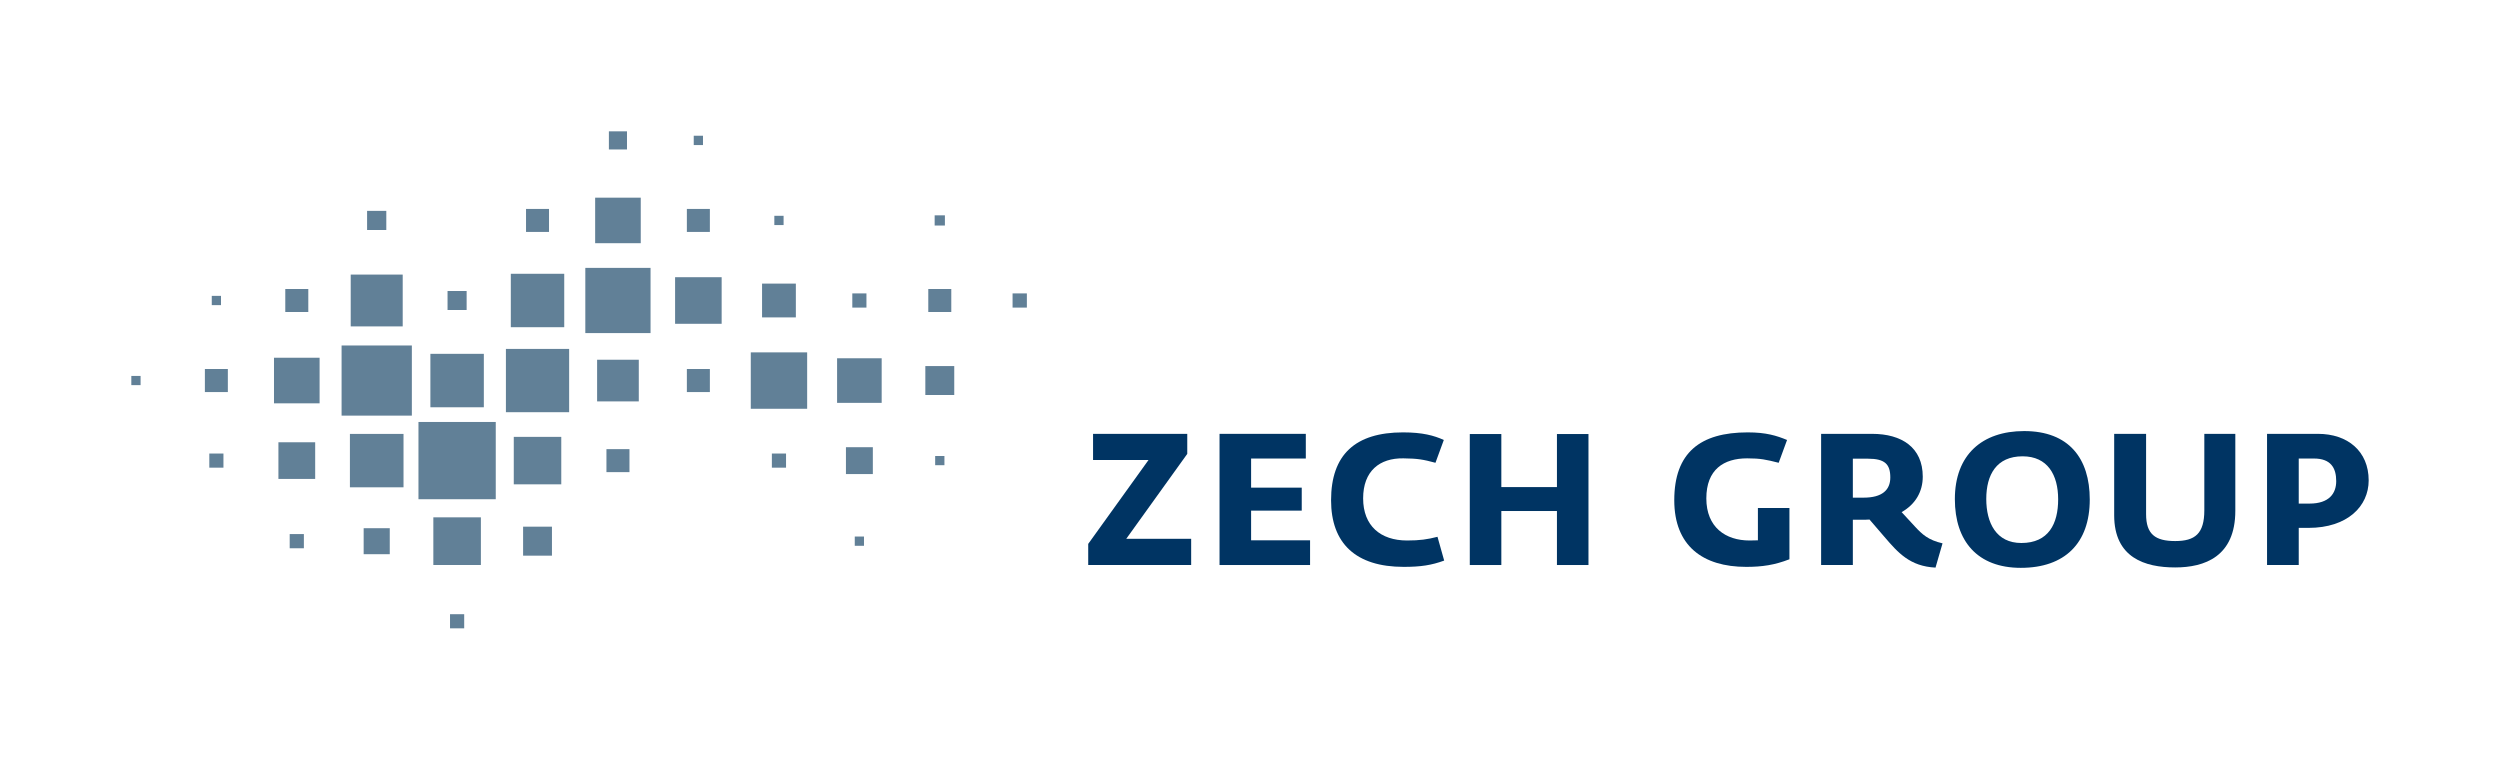
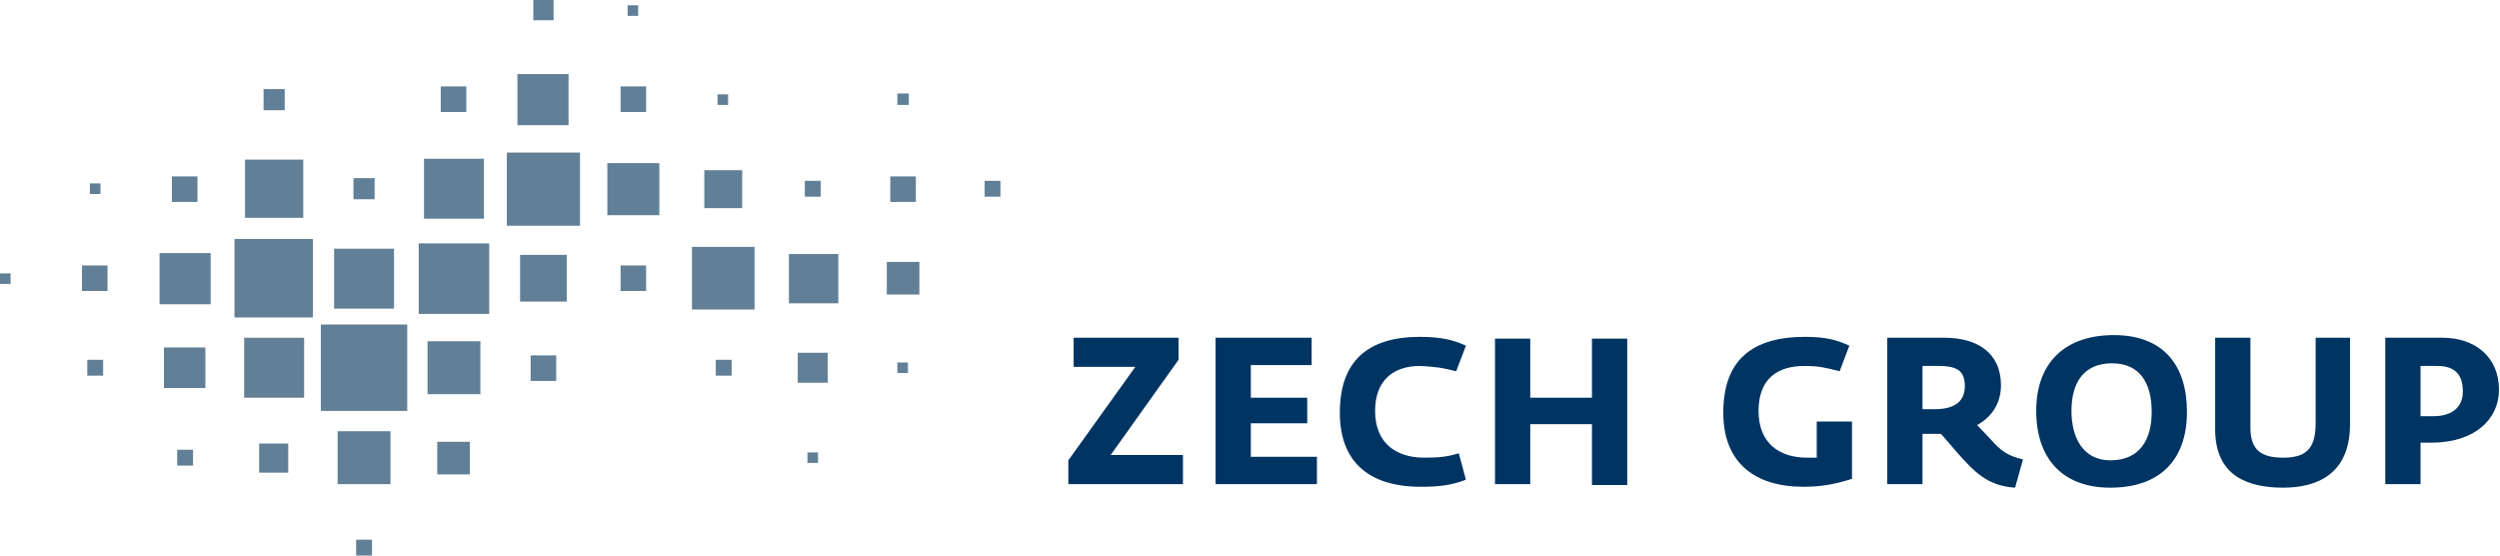
- <svg xmlns="http://www.w3.org/2000/svg" version="1.0" id="Ebene_1" x="0px" y="0px" width="316.741px" height="96.248px" viewBox="0 0 316.741 96.248" enable-background="new 0 0 316.741 96.248" xml:space="preserve">
+ <svg xmlns="http://www.w3.org/2000/svg" version="1.1" id="Ebene_1" x="0px" y="0px" viewBox="0 0 283.5 63" style="enable-background:new 0 0 283.5 63;" xml:space="preserve">
+   <style type="text/css">
+ 	.st0{fill:#003463;}
+ 	.st1{fill:#618097;}
+ </style>
  <g>
    <g>
      <g>
        <g>
-           <path fill="#003463" d="M137.873,71.586v-2.677l7.64-10.627h-7.027v-3.315h11.936v2.537l-7.731,10.762h8.225v3.32H137.873z" />
-           <path fill="#003463" d="M154.511,71.586V54.967h10.93v3.127h-6.931v3.689h6.415v2.912h-6.415v3.76h7.471v3.131H154.511z" />
-           <path fill="#003463" d="M177.848,71.821c-6.083,0-9.206-2.982-9.206-8.442c0-5.782,3.074-8.598,9.116-8.598      c2.47,0,3.923,0.396,5.168,0.962l-1.058,2.89c-1.574-0.422-2.232-0.539-4.066-0.562c-3.006-0.047-5.098,1.598-5.098,5.074      c0,3.479,2.208,5.334,5.569,5.334c1.622,0,2.585-0.142,3.852-0.469l0.847,3.013C181.373,71.611,179.989,71.821,177.848,71.821z" />
-           <path fill="#003463" d="M197.259,71.586v-6.842h-7.045v6.842h-3.997V54.99h3.997v6.722h7.045V54.99h3.995v16.596H197.259z" />
-           <path fill="#003463" d="M221.239,71.821c-5.518,0-9.115-2.678-9.115-8.442c0-6.015,3.268-8.598,9.304-8.598      c2.35,0,3.666,0.419,4.986,0.962l-1.061,2.89c-1.576-0.399-2.305-0.562-3.994-0.562c-2.963,0-5.173,1.407-5.173,5.074      c0,3.666,2.444,5.334,5.476,5.334c0.377,0,0.733-0.023,1.058-0.023v-4.091h3.995v6.492      C224.838,71.586,223.26,71.821,221.239,71.821z" />
-           <path fill="#003463" d="M245.223,71.914c-3.242-0.164-4.742-1.875-6.48-3.904l-1.883-2.187      c-0.281,0.025-0.585,0.025-0.892,0.025h-1.219v5.737h-4.02V54.967h6.462c3.737,0,6.416,1.717,6.416,5.429      c0,1.855-0.893,3.479-2.679,4.488l1.693,1.833c0.913,0.987,1.682,1.707,3.49,2.122L245.223,71.914z M236.676,58.115h-1.927      v4.936h1.361c2.376,0,3.385-0.987,3.385-2.561C239.495,58.823,238.812,58.115,236.676,58.115z" />
-           <path fill="#003463" d="M256.03,71.944c-5.483,0-8.356-3.372-8.356-8.706c0-5.616,3.449-8.623,8.779-8.623      c5.683,0,8.312,3.479,8.312,8.671C264.767,68.815,261.606,71.944,256.03,71.944z M256.255,57.813      c-3.318,0-4.602,2.347-4.602,5.401c0,3.031,1.262,5.582,4.445,5.582c3.447,0,4.663-2.433,4.663-5.533      C260.762,60.16,259.417,57.813,256.255,57.813z" />
-           <path fill="#003463" d="M275.59,71.893c-3.833,0-7.731-1.225-7.731-6.61V54.967h4.043v10.176c0,2.538,1.152,3.406,3.688,3.406      c2.519,0,3.69-0.938,3.69-3.898v-9.684h3.927v9.752C283.206,70.532,279.303,71.893,275.59,71.893z" />
-           <path fill="#003463" d="M292.471,66.881h-1.229v4.705h-4.016V54.967h6.462c3.735,0,6.414,2.186,6.414,5.898      C300.102,64.134,297.424,66.881,292.471,66.881z M293.171,58.094h-1.929v5.709h1.365c2.491,0,3.383-1.292,3.383-2.843      C295.99,59.29,295.311,58.094,293.171,58.094z" />
+           <path class="st0" d="M121.2,54.9v-2.7l7.6-10.6h-7v-3.3h11.9v2.5l-7.7,10.8h8.2v3.3H121.2z" />
+           <path class="st0" d="M137.9,54.9V38.3h10.9v3.1h-6.9v3.7h6.4v2.9h-6.4v3.8h7.5v3.1H137.9z" />
+           <path class="st0" d="M161.2,55.2c-6.1,0-9.2-3-9.2-8.4c0-5.8,3.1-8.6,9.1-8.6c2.5,0,3.9,0.4,5.2,1l-1.1,2.9      c-1.6-0.4-2.2-0.5-4.1-0.6c-3,0-5.1,1.6-5.1,5.1c0,3.5,2.2,5.3,5.6,5.3c1.6,0,2.6-0.1,3.9-0.5l0.8,3      C164.7,55,163.4,55.2,161.2,55.2z" />
+           <path class="st0" d="M180.6,54.9v-6.8h-7v6.8h-4V38.4h4v6.7h7v-6.7h4v16.6H180.6z" />
+           <path class="st0" d="M204.6,55.2c-5.5,0-9.1-2.7-9.1-8.4c0-6,3.3-8.6,9.3-8.6c2.4,0,3.7,0.4,5,1l-1.1,2.9      c-1.6-0.4-2.3-0.6-4-0.6c-3,0-5.2,1.4-5.2,5.1c0,3.7,2.4,5.3,5.5,5.3c0.4,0,0.7,0,1.1,0v-4.1h4v6.5      C208.2,54.9,206.6,55.2,204.6,55.2z" />
+           <path class="st0" d="M228.6,55.3c-3.2-0.2-4.7-1.9-6.5-3.9l-1.9-2.2c-0.3,0-0.6,0-0.9,0h-1.2v5.7h-4V38.3h6.5      c3.7,0,6.4,1.7,6.4,5.4c0,1.9-0.9,3.5-2.7,4.5l1.7,1.8c0.9,1,1.7,1.7,3.5,2.1L228.6,55.3z M220,41.5h-1.9v4.9h1.4      c2.4,0,3.4-1,3.4-2.6C222.9,42.2,222.2,41.5,220,41.5z" />
+           <path class="st0" d="M239.4,55.3c-5.5,0-8.4-3.4-8.4-8.7c0-5.6,3.4-8.6,8.8-8.6c5.7,0,8.3,3.5,8.3,8.7      C248.1,52.2,245,55.3,239.4,55.3z M239.6,41.2c-3.3,0-4.6,2.3-4.6,5.4c0,3,1.3,5.6,4.4,5.6c3.4,0,4.7-2.4,4.7-5.5      C244.1,43.5,242.8,41.2,239.6,41.2z" />
+           <path class="st0" d="M259,55.3c-3.8,0-7.7-1.2-7.7-6.6V38.3h4v10.2c0,2.5,1.2,3.4,3.7,3.4c2.5,0,3.7-0.9,3.7-3.9v-9.7h3.9v9.8      C266.6,53.9,262.7,55.3,259,55.3z" />
+           <path class="st0" d="M275.8,50.2h-1.2v4.7h-4V38.3h6.5c3.7,0,6.4,2.2,6.4,5.9C283.5,47.5,280.8,50.2,275.8,50.2z M276.5,41.5      h-1.9v5.7h1.4c2.5,0,3.4-1.3,3.4-2.8C279.4,42.7,278.7,41.5,276.5,41.5z" />
        </g>
      </g>
    </g>
    <g>
      <g>
-         <path fill="#618097" d="M48.944,26.72c0,1.056,0,1.362,0,2.416c-1.06,0-1.373,0-2.435,0c0-1.054,0-1.36,0-2.416     C47.572,26.72,47.885,26.72,48.944,26.72z" />
-         <path fill="#618097" d="M69.559,26.473c0,1.185,0,1.727,0,2.912c-1.188,0-1.726,0-2.913,0c0-1.186,0-1.727,0-2.912     C67.834,26.473,68.371,26.473,69.559,26.473z" />
-         <path fill="#618097" d="M81.181,25.042c0,0.785,0,4.984,0,5.772c-0.788,0-4.993,0-5.778,0c0-0.788,0-4.988,0-5.772     C76.188,25.042,80.394,25.042,81.181,25.042z" />
-         <path fill="#618097" d="M79.438,16.638c0,1.015,0,1.279,0,2.296c-1.015,0-1.277,0-2.294,0c0-1.017,0-1.281,0-2.296     C78.161,16.638,78.422,16.638,79.438,16.638z" />
-         <path fill="#618097" d="M89.938,26.473c0,1.185,0,1.727,0,2.912c-1.188,0-1.727,0-2.915,0c0-1.186,0-1.727,0-2.912     C88.211,26.473,88.75,26.473,89.938,26.473z" />
-         <path fill="#618097" d="M89.066,17.199c0,0.57,0,0.604,0,1.177c-0.569,0-0.604,0-1.172,0c0-0.573,0-0.607,0-1.177     C88.463,17.199,88.497,17.199,89.066,17.199z" />
-         <rect x="44.434" y="34.788" fill="#618097" width="6.587" height="6.566" />
-         <path fill="#618097" d="M59.121,36.865c0,1.052,0,1.359,0,2.415c-1.053,0-1.36,0-2.419,0c0-1.056,0-1.363,0-2.415     C57.761,36.865,58.068,36.865,59.121,36.865z" />
-         <rect x="64.718" y="34.687" fill="#618097" width="6.769" height="6.769" />
-         <rect x="74.158" y="33.94" fill="#618097" width="8.264" height="8.261" />
-         <path fill="#618097" d="M91.431,35.121c0,0.711,0,5.189,0,5.9c-0.712,0-5.189,0-5.9,0c0-0.712,0-5.189,0-5.9     C86.241,35.121,90.719,35.121,91.431,35.121z" />
-         <rect x="43.277" y="43.771" fill="#618097" width="8.903" height="8.887" />
-         <rect x="54.529" y="44.829" fill="#618097" width="6.772" height="6.771" />
-         <rect x="64.097" y="44.206" fill="#618097" width="8.011" height="8.018" />
-         <path fill="#618097" d="M80.933,45.577c0,1.034,0,4.243,0,5.277c-1.036,0-4.245,0-5.282,0c0-1.034,0-4.243,0-5.277     C76.688,45.577,79.896,45.577,80.933,45.577z" />
-         <path fill="#618097" d="M89.938,46.755c0,1.188,0,1.729,0,2.92c-1.188,0-1.727,0-2.915,0c0-1.191,0-1.732,0-2.92     C88.211,46.755,88.75,46.755,89.938,46.755z" />
-         <rect x="44.333" y="54.975" fill="#618097" width="6.791" height="6.765" />
-         <path fill="#618097" d="M71.112,55.349c0,0.625,0,5.389,0,6.018c-0.624,0-5.393,0-6.019,0c0-0.629,0-5.393,0-6.018     C65.719,55.349,70.488,55.349,71.112,55.349z" />
-         <path fill="#618097" d="M79.752,56.902c0,1.186,0,1.724,0,2.912c-1.192,0-1.73,0-2.918,0c0-1.188,0-1.726,0-2.912     C78.021,56.902,78.56,56.902,79.752,56.902z" />
-         <path fill="#618097" d="M49.382,66.917c0,1.258,0,2.039,0,3.294c-1.262,0-2.047,0-3.308,0c0-1.255,0-2.036,0-3.294     C47.335,66.917,48.12,66.917,49.382,66.917z" />
-         <path fill="#618097" d="M60.927,65.548c0,0.629,0,5.402,0,6.032c-0.628,0-5.398,0-6.025,0c0-0.63,0-5.403,0-6.032     C55.528,65.548,60.298,65.548,60.927,65.548z" />
-         <path fill="#618097" d="M69.931,66.73c0,1.297,0,2.374,0,3.669c-1.295,0-2.364,0-3.657,0c0-1.295,0-2.372,0-3.669     C67.567,66.73,68.636,66.73,69.931,66.73z" />
-         <path fill="#618097" d="M58.812,77.813c0,0.832,0,0.962,0,1.797c-0.834,0-0.961,0-1.796,0c0-0.835,0-0.965,0-1.797     C57.851,77.813,57.978,77.813,58.812,77.813z" />
-         <path fill="#618097" d="M28,37.485c0,0.57,0,0.604,0,1.172c-0.567,0-0.603,0-1.17,0c0-0.568,0-0.603,0-1.172     C27.396,37.485,27.432,37.485,28,37.485z" />
-         <path fill="#618097" d="M39.061,36.615c0,1.186,0,1.73,0,2.914c-1.188,0-1.727,0-2.917,0c0-1.183,0-1.728,0-2.914     C37.334,36.615,37.874,36.615,39.061,36.615z" />
-         <path fill="#618097" d="M17.812,47.627c0,0.57,0,0.602,0,1.172c-0.57,0-0.603,0-1.174,0c0-0.57,0-0.603,0-1.172     C17.209,47.627,17.243,47.627,17.812,47.627z" />
-         <path fill="#618097" d="M28.868,46.755c0,1.188,0,1.729,0,2.92c-1.184,0-1.724,0-2.91,0c0-1.191,0-1.732,0-2.92     C27.144,46.755,27.684,46.755,28.868,46.755z" />
-         <path fill="#618097" d="M40.492,45.326c0,0.786,0,4.994,0,5.776c-0.788,0-4.992,0-5.778,0c0-0.782,0-4.99,0-5.776     C35.5,45.326,39.704,45.326,40.492,45.326z" />
-         <path fill="#618097" d="M28.31,57.462c0,0.831,0,0.958,0,1.789c-0.834,0-0.959,0-1.792,0c0-0.831,0-0.958,0-1.789     C27.351,57.462,27.476,57.462,28.31,57.462z" />
-         <path fill="#618097" d="M39.932,56.032c0,1.223,0,3.422,0,4.648c-1.228,0-3.429,0-4.658,0c0-1.226,0-3.426,0-4.648     C36.502,56.032,38.704,56.032,39.932,56.032z" />
-         <path fill="#618097" d="M38.501,67.663c0,0.831,0,0.96,0,1.803c-0.835,0-0.961,0-1.798,0c0-0.843,0-0.972,0-1.803     C37.54,67.663,37.666,67.663,38.501,67.663z" />
-         <path fill="#618097" d="M130.101,37.176c0,0.833,0,0.96,0,1.794c-0.842,0-0.972,0-1.812,0c0-0.834,0-0.961,0-1.794     C129.129,37.176,129.259,37.176,130.101,37.176z" />
-         <path fill="#618097" d="M99.278,27.343c0,0.567,0,0.604,0,1.172c-0.568,0-0.604,0-1.173,0c0-0.568,0-0.604,0-1.172     C98.674,27.343,98.71,27.343,99.278,27.343z" />
-         <path fill="#618097" d="M119.716,27.282c0,0.624,0,0.671,0,1.294c-0.622,0-0.672,0-1.299,0c0-0.623,0-0.67,0-1.294     C119.044,27.282,119.094,27.282,119.716,27.282z" />
-         <path fill="#618097" d="M100.832,35.931c0,1.284,0,2.999,0,4.281c-1.282,0-2.998,0-4.282,0c0-1.283,0-2.998,0-4.281     C97.834,35.931,99.55,35.931,100.832,35.931z" />
-         <path fill="#618097" d="M109.776,37.176c0,0.833,0,0.96,0,1.794c-0.832,0-0.958,0-1.792,0c0-0.834,0-0.961,0-1.794     C108.817,37.176,108.944,37.176,109.776,37.176z" />
-         <path fill="#618097" d="M120.525,36.615c0,1.186,0,1.73,0,2.914c-1.188,0-1.729,0-2.915,0c0-1.183,0-1.728,0-2.914     C118.796,36.615,119.338,36.615,120.525,36.615z" />
-         <rect x="95.121" y="44.644" fill="#618097" width="7.143" height="7.146" />
-         <path fill="#618097" d="M111.705,45.391c0,0.854,0,4.793,0,5.649c-0.858,0-4.791,0-5.649,0c0-0.857,0-4.795,0-5.649     C106.914,45.391,110.847,45.391,111.705,45.391z" />
-         <path fill="#618097" d="M120.9,46.382c0,1.296,0,2.37,0,3.663c-1.296,0-2.368,0-3.664,0c0-1.293,0-2.367,0-3.663     C118.532,46.382,119.604,46.382,120.9,46.382z" />
-         <path fill="#618097" d="M99.589,57.462c0,0.831,0,0.958,0,1.789c-0.834,0-0.959,0-1.796,0c0-0.831,0-0.958,0-1.789     C98.629,57.462,98.754,57.462,99.589,57.462z" />
-         <path fill="#618097" d="M110.586,56.656c0,1.268,0,2.134,0,3.403c-1.272,0-2.138,0-3.408,0c0-1.27,0-2.136,0-3.403     C108.448,56.656,109.313,56.656,110.586,56.656z" />
-         <path fill="#618097" d="M119.656,57.772c0,0.565,0,0.603,0,1.169c-0.567,0-0.603,0-1.174,0c0-0.566,0-0.604,0-1.169     C119.053,57.772,119.088,57.772,119.656,57.772z" />
-         <path fill="#618097" d="M109.465,67.975c0,0.568,0,0.602,0,1.176c-0.567,0-0.602,0-1.17,0c0-0.574,0-0.607,0-1.176     C108.863,67.975,108.898,67.975,109.465,67.975z" />
-         <rect x="53.018" y="53.462" fill="#618097" width="9.792" height="9.788" />
+         <path class="st1" d="M32.3,10.1c0,1.1,0,1.4,0,2.4c-1.1,0-1.4,0-2.4,0c0-1.1,0-1.4,0-2.4C30.9,10.1,31.2,10.1,32.3,10.1z" />
+         <path class="st1" d="M52.9,9.8c0,1.2,0,1.7,0,2.9c-1.2,0-1.7,0-2.9,0c0-1.2,0-1.7,0-2.9C51.2,9.8,51.7,9.8,52.9,9.8z" />
+         <path class="st1" d="M64.5,8.4c0,0.8,0,5,0,5.8c-0.8,0-5,0-5.8,0c0-0.8,0-5,0-5.8C59.6,8.4,63.8,8.4,64.5,8.4z" />
+         <path class="st1" d="M62.8,0c0,1,0,1.3,0,2.3c-1,0-1.3,0-2.3,0c0-1,0-1.3,0-2.3C61.5,0,61.8,0,62.8,0z" />
+         <path class="st1" d="M73.3,9.8c0,1.2,0,1.7,0,2.9c-1.2,0-1.7,0-2.9,0c0-1.2,0-1.7,0-2.9C71.6,9.8,72.1,9.8,73.3,9.8z" />
+         <path class="st1" d="M72.4,0.6c0,0.6,0,0.6,0,1.2c-0.6,0-0.6,0-1.2,0c0-0.6,0-0.6,0-1.2C71.8,0.6,71.9,0.6,72.4,0.6z" />
+         <rect x="27.8" y="18.1" class="st1" width="6.6" height="6.6" />
+         <path class="st1" d="M42.5,20.2c0,1.1,0,1.4,0,2.4c-1.1,0-1.4,0-2.4,0c0-1.1,0-1.4,0-2.4C41.1,20.2,41.4,20.2,42.5,20.2z" />
+         <rect x="48.1" y="18" class="st1" width="6.8" height="6.8" />
+         <rect x="57.5" y="17.3" class="st1" width="8.3" height="8.3" />
+         <path class="st1" d="M74.8,18.5c0,0.7,0,5.2,0,5.9c-0.7,0-5.2,0-5.9,0c0-0.7,0-5.2,0-5.9C69.6,18.5,74.1,18.5,74.8,18.5z" />
+         <rect x="26.6" y="27.1" class="st1" width="8.9" height="8.9" />
+         <rect x="37.9" y="28.2" class="st1" width="6.8" height="6.8" />
+         <rect x="47.5" y="27.6" class="st1" width="8" height="8" />
+         <path class="st1" d="M64.3,28.9c0,1,0,4.2,0,5.3c-1,0-4.2,0-5.3,0c0-1,0-4.2,0-5.3C60.1,28.9,63.3,28.9,64.3,28.9z" />
+         <path class="st1" d="M73.3,30.1c0,1.2,0,1.7,0,2.9c-1.2,0-1.7,0-2.9,0c0-1.2,0-1.7,0-2.9C71.6,30.1,72.1,30.1,73.3,30.1z" />
+         <rect x="27.7" y="38.3" class="st1" width="6.8" height="6.8" />
+         <path class="st1" d="M54.5,38.7c0,0.6,0,5.4,0,6c-0.6,0-5.4,0-6,0c0-0.6,0-5.4,0-6C49.1,38.7,53.8,38.7,54.5,38.7z" />
+         <path class="st1" d="M63.1,40.3c0,1.2,0,1.7,0,2.9c-1.2,0-1.7,0-2.9,0c0-1.2,0-1.7,0-2.9C61.4,40.3,61.9,40.3,63.1,40.3z" />
+         <path class="st1" d="M32.7,50.3c0,1.3,0,2,0,3.3c-1.3,0-2,0-3.3,0c0-1.3,0-2,0-3.3C30.7,50.3,31.5,50.3,32.7,50.3z" />
+         <path class="st1" d="M44.3,48.9c0,0.6,0,5.4,0,6c-0.6,0-5.4,0-6,0c0-0.6,0-5.4,0-6C38.9,48.9,43.7,48.9,44.3,48.9z" />
+         <path class="st1" d="M53.3,50.1c0,1.3,0,2.4,0,3.7c-1.3,0-2.4,0-3.7,0c0-1.3,0-2.4,0-3.7C50.9,50.1,52,50.1,53.3,50.1z" />
+         <path class="st1" d="M42.2,61.2c0,0.8,0,1,0,1.8c-0.8,0-1,0-1.8,0c0-0.8,0-1,0-1.8C41.2,61.2,41.3,61.2,42.2,61.2z" />
+         <path class="st1" d="M11.4,20.8c0,0.6,0,0.6,0,1.2c-0.6,0-0.6,0-1.2,0c0-0.6,0-0.6,0-1.2C10.8,20.8,10.8,20.8,11.4,20.8z" />
+         <path class="st1" d="M22.4,20c0,1.2,0,1.7,0,2.9c-1.2,0-1.7,0-2.9,0c0-1.2,0-1.7,0-2.9C20.7,20,21.2,20,22.4,20z" />
+         <path class="st1" d="M1.2,31c0,0.6,0,0.6,0,1.2c-0.6,0-0.6,0-1.2,0c0-0.6,0-0.6,0-1.2C0.6,31,0.6,31,1.2,31z" />
+         <path class="st1" d="M12.2,30.1c0,1.2,0,1.7,0,2.9c-1.2,0-1.7,0-2.9,0c0-1.2,0-1.7,0-2.9C10.5,30.1,11,30.1,12.2,30.1z" />
+         <path class="st1" d="M23.9,28.7c0,0.8,0,5,0,5.8c-0.8,0-5,0-5.8,0c0-0.8,0-5,0-5.8C18.9,28.7,23.1,28.7,23.9,28.7z" />
+         <path class="st1" d="M11.7,40.8c0,0.8,0,1,0,1.8c-0.8,0-1,0-1.8,0c0-0.8,0-1,0-1.8C10.7,40.8,10.8,40.8,11.7,40.8z" />
+         <path class="st1" d="M23.3,39.4c0,1.2,0,3.4,0,4.6c-1.2,0-3.4,0-4.7,0c0-1.2,0-3.4,0-4.6C19.9,39.4,22.1,39.4,23.3,39.4z" />
+         <path class="st1" d="M21.9,51c0,0.8,0,1,0,1.8c-0.8,0-1,0-1.8,0c0-0.8,0-1,0-1.8C20.9,51,21,51,21.9,51z" />
+         <path class="st1" d="M113.5,20.5c0,0.8,0,1,0,1.8c-0.8,0-1,0-1.8,0c0-0.8,0-1,0-1.8C112.5,20.5,112.6,20.5,113.5,20.5z" />
+         <path class="st1" d="M82.6,10.7c0,0.6,0,0.6,0,1.2c-0.6,0-0.6,0-1.2,0c0-0.6,0-0.6,0-1.2C82,10.7,82.1,10.7,82.6,10.7z" />
+         <path class="st1" d="M103.1,10.6c0,0.6,0,0.7,0,1.3c-0.6,0-0.7,0-1.3,0c0-0.6,0-0.7,0-1.3C102.4,10.6,102.5,10.6,103.1,10.6z" />
+         <path class="st1" d="M84.2,19.3c0,1.3,0,3,0,4.3c-1.3,0-3,0-4.3,0c0-1.3,0-3,0-4.3C81.2,19.3,82.9,19.3,84.2,19.3z" />
+         <path class="st1" d="M93.1,20.5c0,0.8,0,1,0,1.8c-0.8,0-1,0-1.8,0c0-0.8,0-1,0-1.8C92.2,20.5,92.3,20.5,93.1,20.5z" />
+         <path class="st1" d="M103.9,20c0,1.2,0,1.7,0,2.9c-1.2,0-1.7,0-2.9,0c0-1.2,0-1.7,0-2.9C102.2,20,102.7,20,103.9,20z" />
+         <rect x="78.5" y="28" class="st1" width="7.1" height="7.1" />
+         <path class="st1" d="M95.1,28.8c0,0.9,0,4.8,0,5.6c-0.9,0-4.8,0-5.6,0c0-0.9,0-4.8,0-5.6C90.3,28.8,94.2,28.8,95.1,28.8z" />
+         <path class="st1" d="M104.3,29.7c0,1.3,0,2.4,0,3.7c-1.3,0-2.4,0-3.7,0c0-1.3,0-2.4,0-3.7C101.9,29.7,103,29.7,104.3,29.7z" />
+         <path class="st1" d="M83,40.8c0,0.8,0,1,0,1.8c-0.8,0-1,0-1.8,0c0-0.8,0-1,0-1.8C82,40.8,82.1,40.8,83,40.8z" />
+         <path class="st1" d="M93.9,40c0,1.3,0,2.1,0,3.4c-1.3,0-2.1,0-3.4,0c0-1.3,0-2.1,0-3.4C91.8,40,92.7,40,93.9,40z" />
+         <path class="st1" d="M103,41.1c0,0.6,0,0.6,0,1.2c-0.6,0-0.6,0-1.2,0c0-0.6,0-0.6,0-1.2C102.4,41.1,102.4,41.1,103,41.1z" />
+         <path class="st1" d="M92.8,51.3c0,0.6,0,0.6,0,1.2c-0.6,0-0.6,0-1.2,0c0-0.6,0-0.6,0-1.2C92.2,51.3,92.3,51.3,92.8,51.3z" />
+         <rect x="36.4" y="36.8" class="st1" width="9.8" height="9.8" />
      </g>
    </g>
  </g>
</svg>
